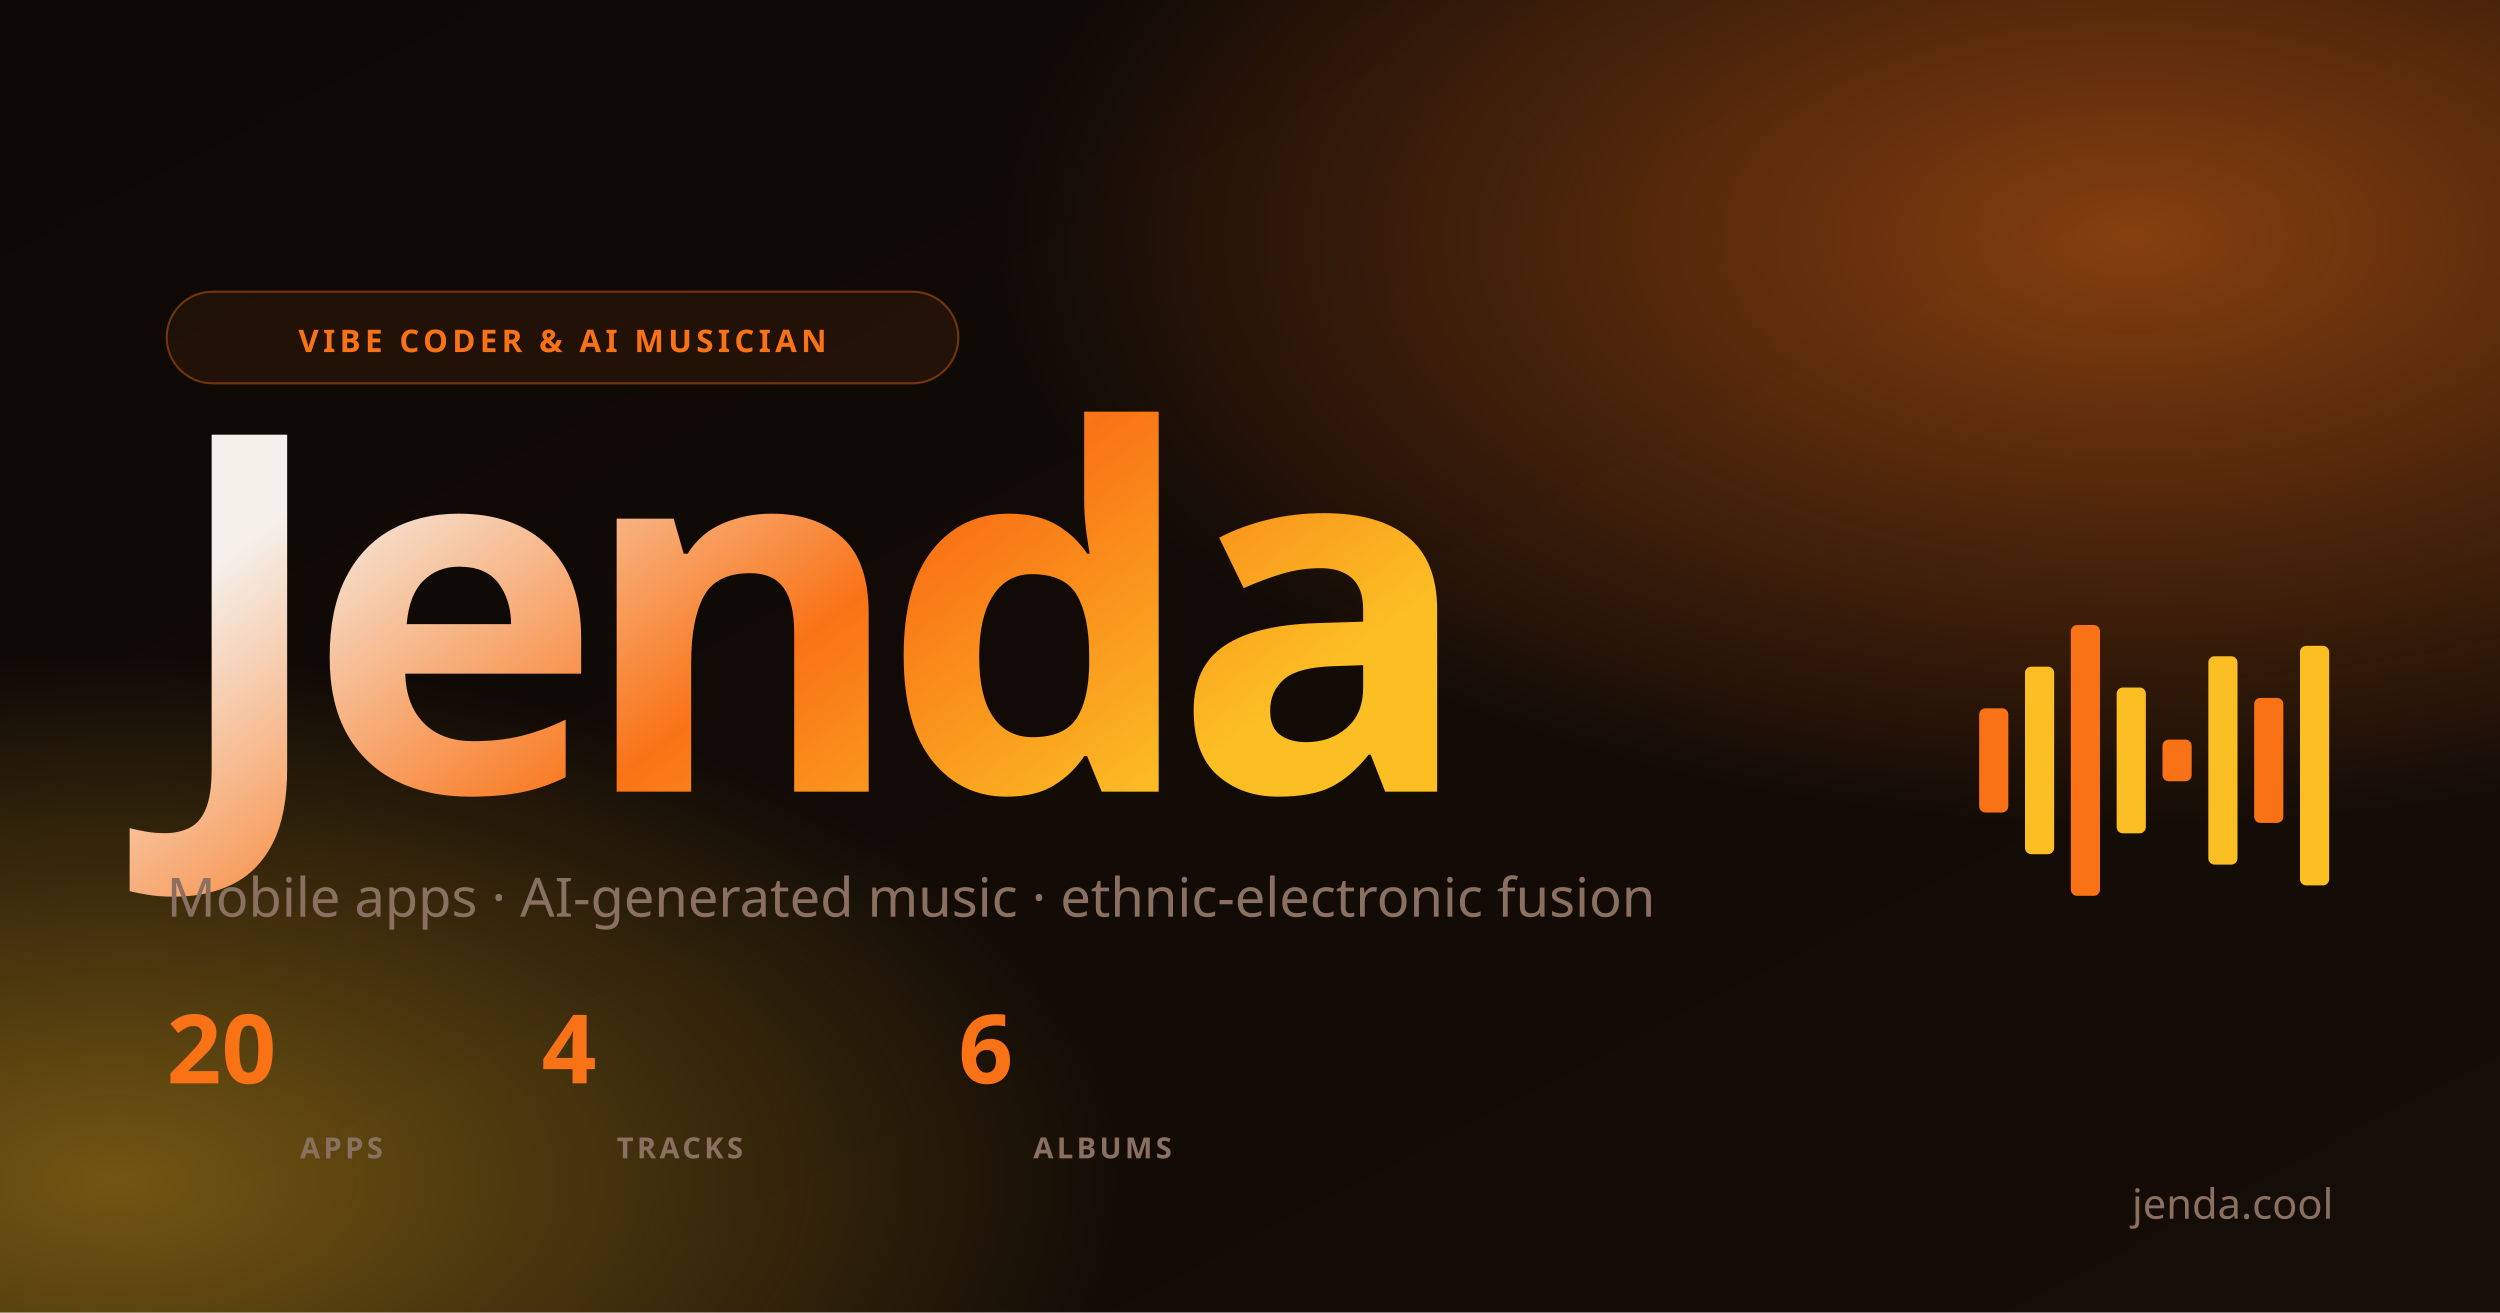
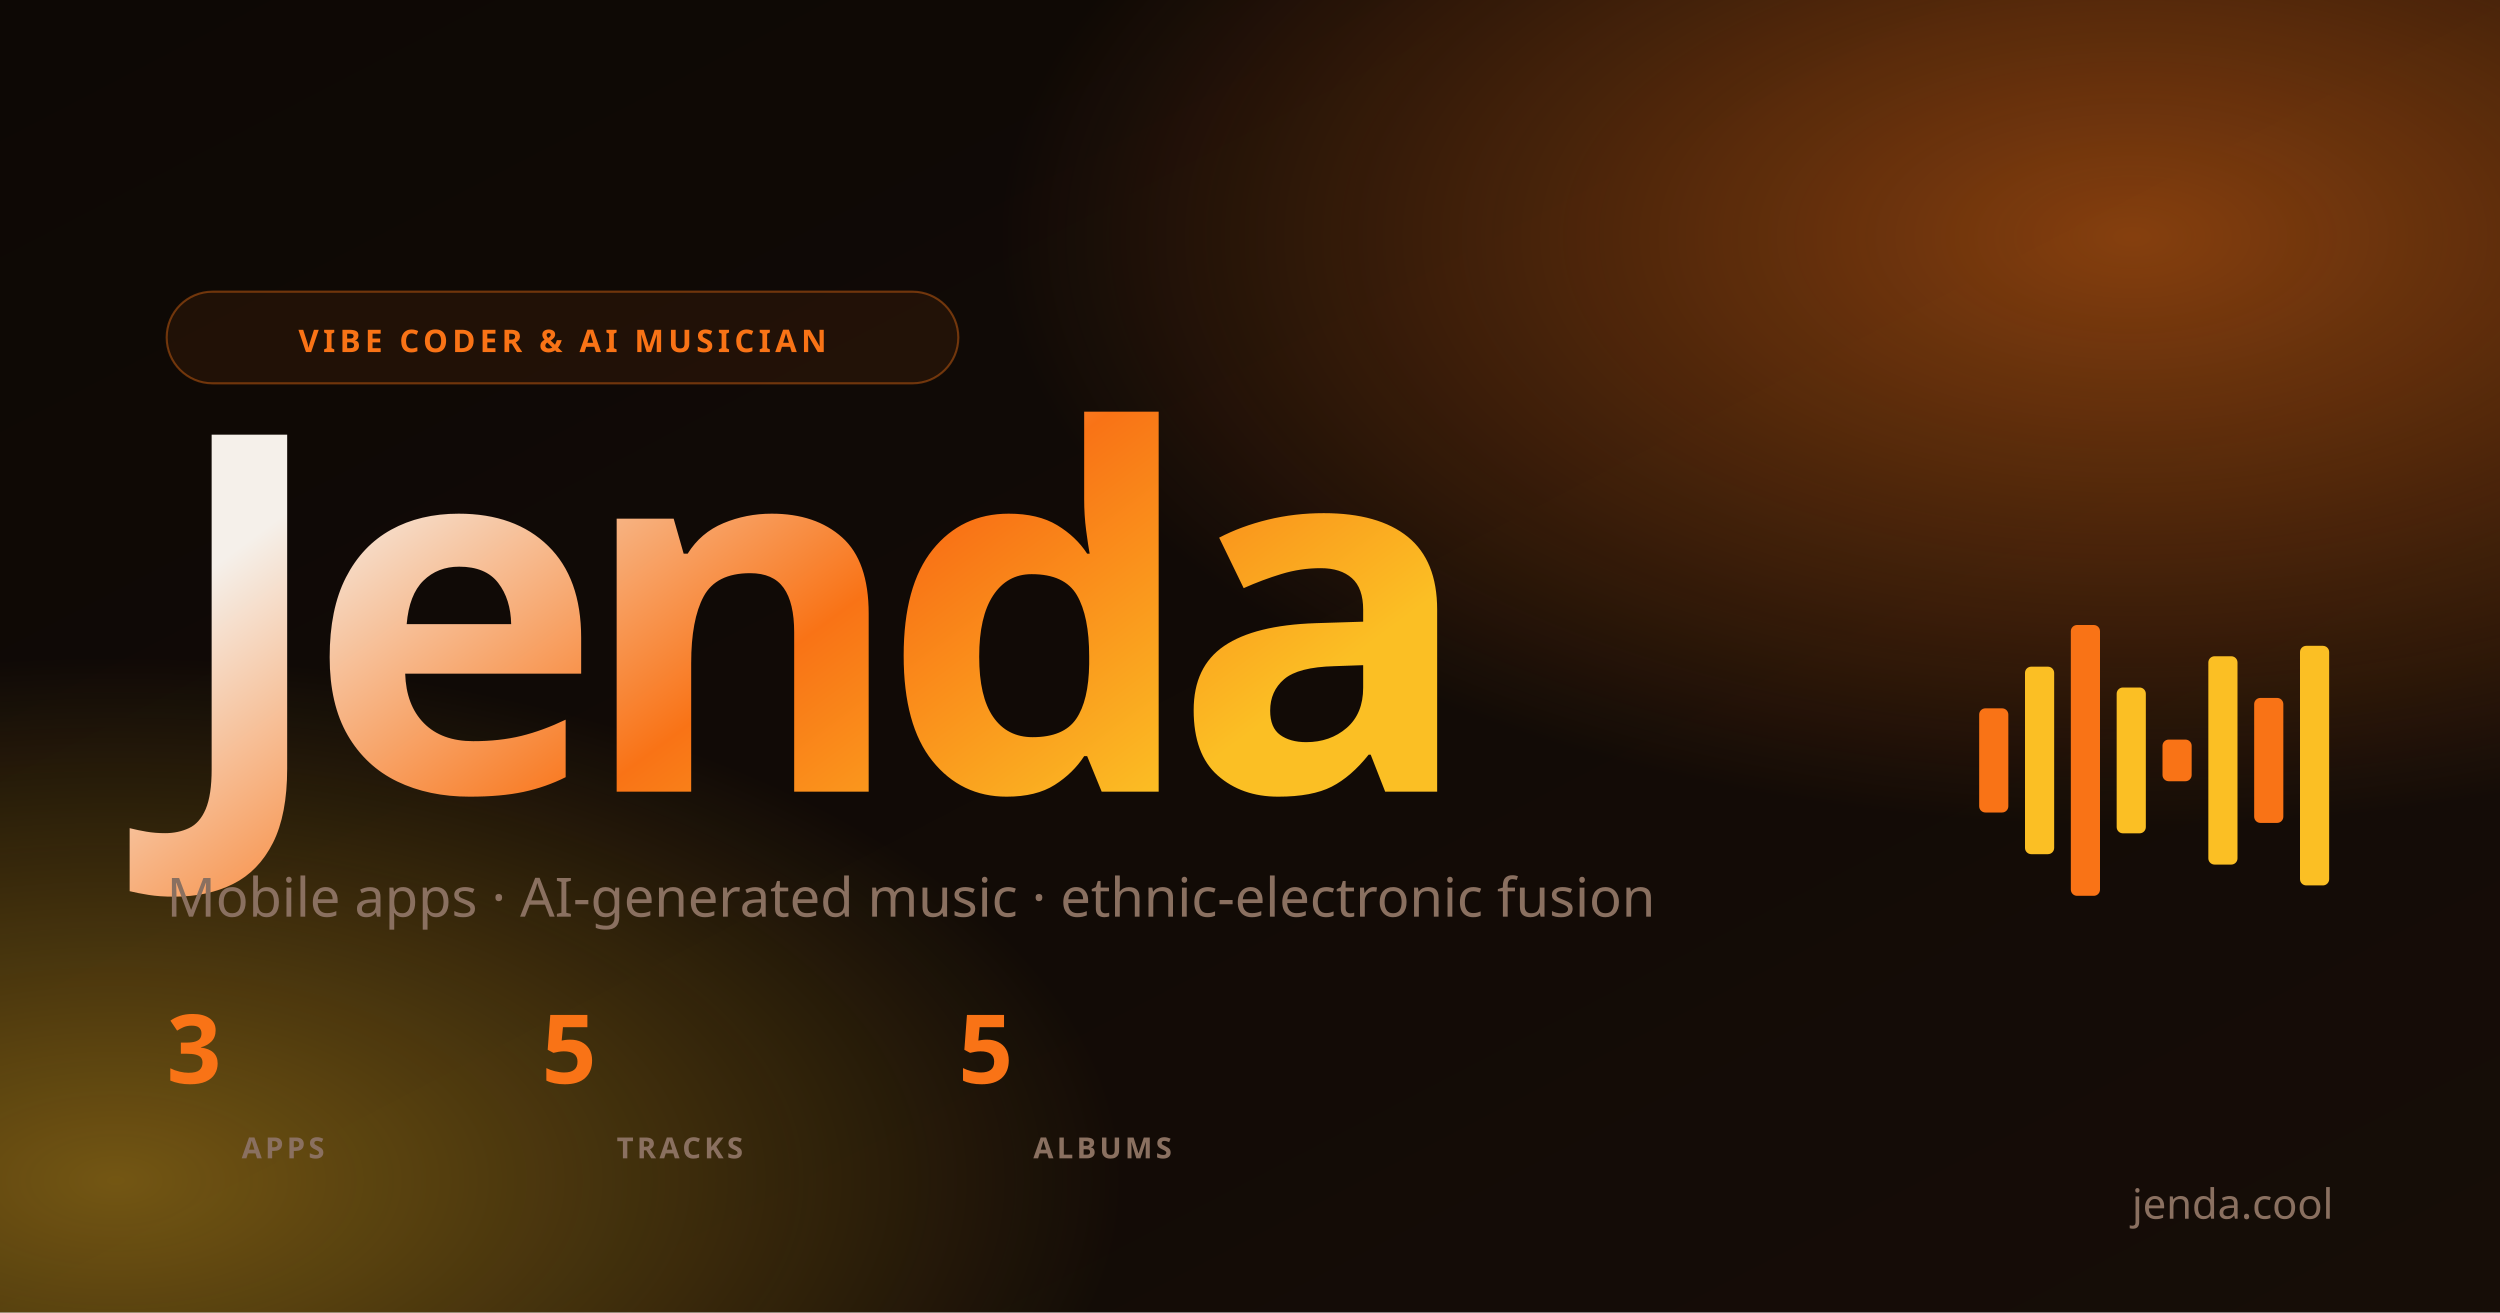
<svg xmlns="http://www.w3.org/2000/svg" viewBox="0 0 1200 630" width="1200" height="630">
  <defs>
    <linearGradient id="bg" x1="0" y1="0" x2="1" y2="1">
      <stop offset="0" stop-color="#0d0805" />
      <stop offset="1" stop-color="#160d07" />
    </linearGradient>
    <linearGradient id="name" x1="0" y1="0" x2="1" y2="0.5">
      <stop offset="0.18" stop-color="#f5f0ea" />
      <stop offset="0.6" stop-color="#f97316" />
      <stop offset="0.95" stop-color="#fbbf24" />
    </linearGradient>
    <radialGradient id="orb1" cx="0.85" cy="0.18" r="0.45">
      <stop offset="0" stop-color="#f97316" stop-opacity="0.5" />
      <stop offset="1" stop-color="#f97316" stop-opacity="0" />
    </radialGradient>
    <radialGradient id="orb2" cx="0.05" cy="0.9" r="0.4">
      <stop offset="0" stop-color="#fbbf24" stop-opacity="0.42" />
      <stop offset="1" stop-color="#fbbf24" stop-opacity="0" />
    </radialGradient>
  </defs>
  <rect width="1200" height="630" fill="url(#bg)" />
  <rect width="1200" height="630" fill="url(#orb1)" />
  <rect width="1200" height="630" fill="url(#orb2)" />
  <g transform="translate(80,140)">
    <rect width="380" height="44" rx="22" fill="#f9731614" stroke="#f9731666" stroke-width="1" />
    <text x="190" y="29" font-family="Syne, ui-sans-serif, system-ui, sans-serif" font-size="15" font-weight="700" fill="#f97316" text-anchor="middle" letter-spacing="2.1">VIBE CODER &amp; AI MUSICIAN</text>
  </g>
  <text x="80" y="380" font-family="Syne, ui-sans-serif, system-ui, sans-serif" font-size="240" font-weight="800" fill="url(#name)" letter-spacing="-12">Jenda</text>
  <text x="80" y="440" font-family="DM Sans, ui-sans-serif, system-ui, sans-serif" font-size="26" fill="#8a7060" font-weight="400">Mobile apps · AI-generated music · ethnic-electronic fusion</text>
  <g font-family="DM Sans, ui-sans-serif, system-ui, sans-serif">
    <g transform="translate(80,520)">
-       <text font-family="Syne, ui-sans-serif, system-ui, sans-serif" font-size="46" font-weight="800" fill="#f97316">20</text>
-       <text y="36" x="64" font-size="14" fill="#8a7060" font-weight="600" letter-spacing="1.6">APPS</text>
+       <text font-family="Syne, ui-sans-serif, system-ui, sans-serif" font-size="46" font-weight="800" fill="#f97316">3</text>
+       <text y="36" x="36" font-size="14" fill="#8a7060" font-weight="600" letter-spacing="1.6">APPS</text>
    </g>
    <g transform="translate(260,520)">
-       <text font-family="Syne, ui-sans-serif, system-ui, sans-serif" font-size="46" font-weight="800" fill="#f97316">4</text>
+       <text font-family="Syne, ui-sans-serif, system-ui, sans-serif" font-size="46" font-weight="800" fill="#f97316">5</text>
      <text y="36" x="36" font-size="14" fill="#8a7060" font-weight="600" letter-spacing="1.6">TRACKS</text>
    </g>
    <g transform="translate(460,520)">
-       <text font-family="Syne, ui-sans-serif, system-ui, sans-serif" font-size="46" font-weight="800" fill="#f97316">6</text>
+       <text font-family="Syne, ui-sans-serif, system-ui, sans-serif" font-size="46" font-weight="800" fill="#f97316">5</text>
      <text y="36" x="36" font-size="14" fill="#8a7060" font-weight="600" letter-spacing="1.6">ALBUMS</text>
    </g>
  </g>
  <text x="1120" y="585" font-family="DM Sans, ui-sans-serif, system-ui, sans-serif" font-size="20" fill="#8a7060" text-anchor="end" font-weight="500">jenda.cool</text>
  <g transform="translate(950,300)" fill="#f97316">
    <rect x="0" y="40" width="14" height="50" rx="3" />
    <rect x="22" y="20" width="14" height="90" rx="3" fill="#fbbf24" />
    <rect x="44" y="0" width="14" height="130" rx="3" />
    <rect x="66" y="30" width="14" height="70" rx="3" fill="#fbbf24" />
    <rect x="88" y="55" width="14" height="20" rx="3" />
    <rect x="110" y="15" width="14" height="100" rx="3" fill="#fbbf24" />
    <rect x="132" y="35" width="14" height="60" rx="3" />
    <rect x="154" y="10" width="14" height="115" rx="3" fill="#fbbf24" />
  </g>
</svg>
